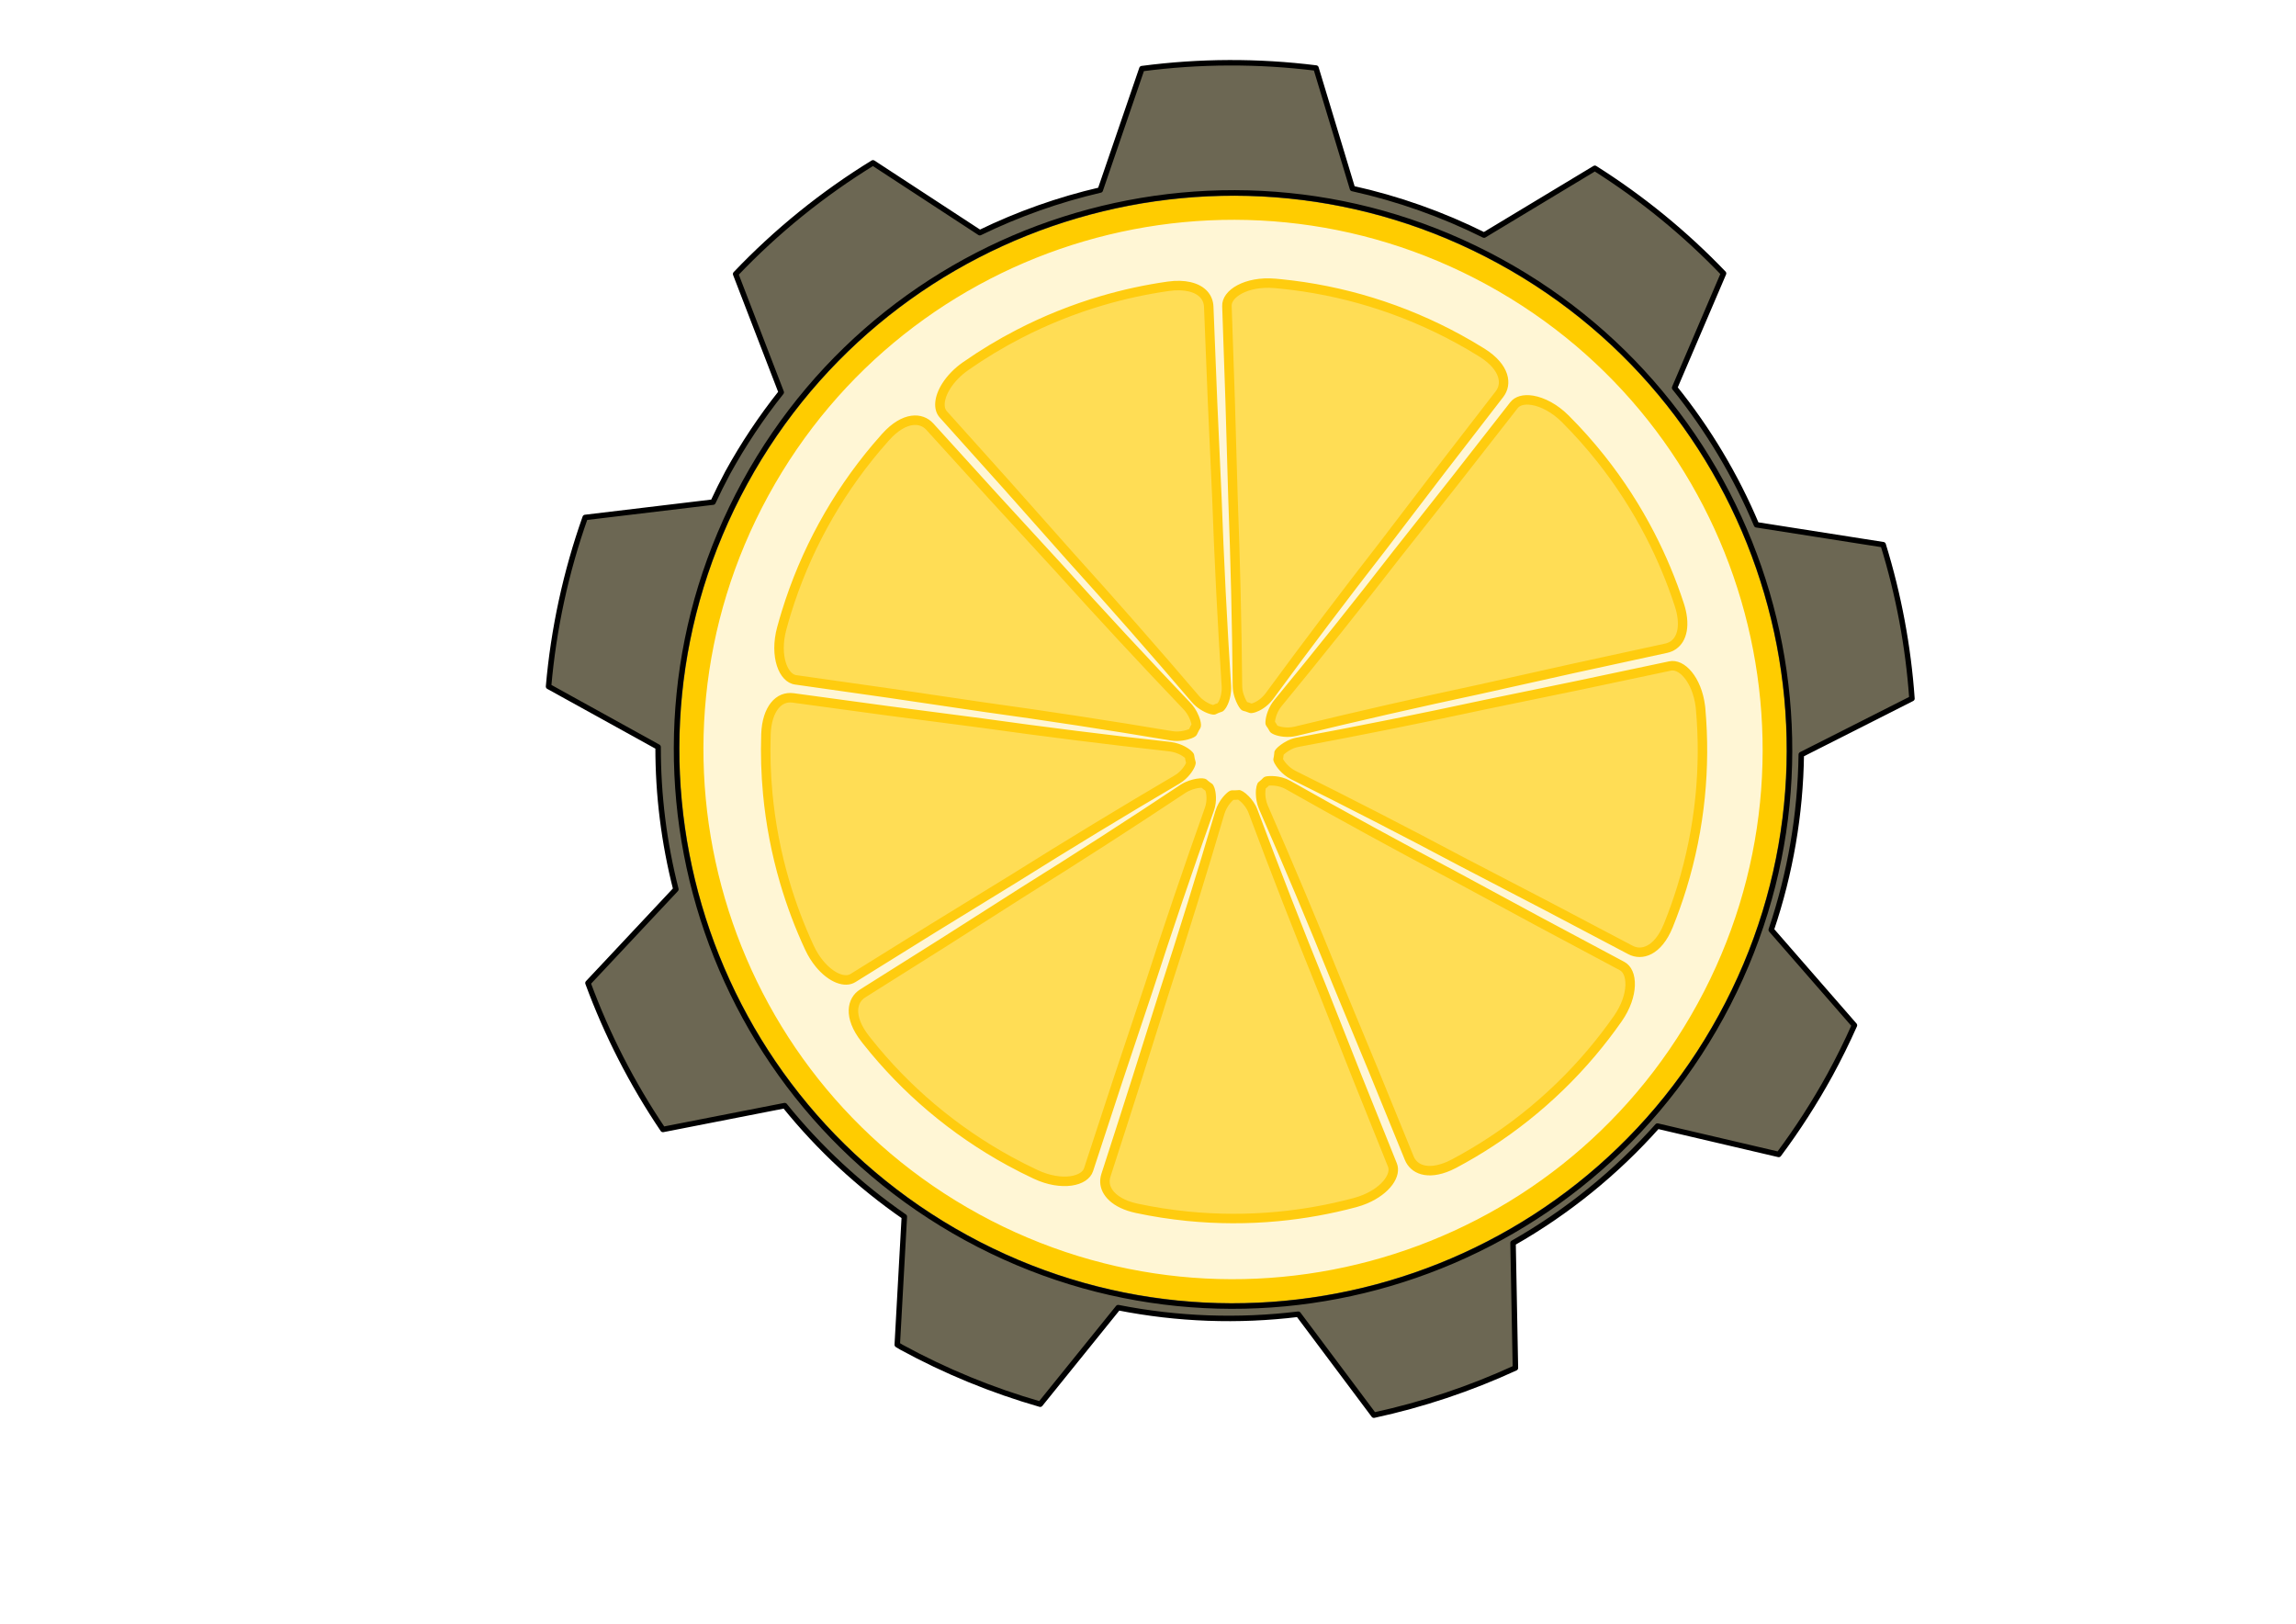
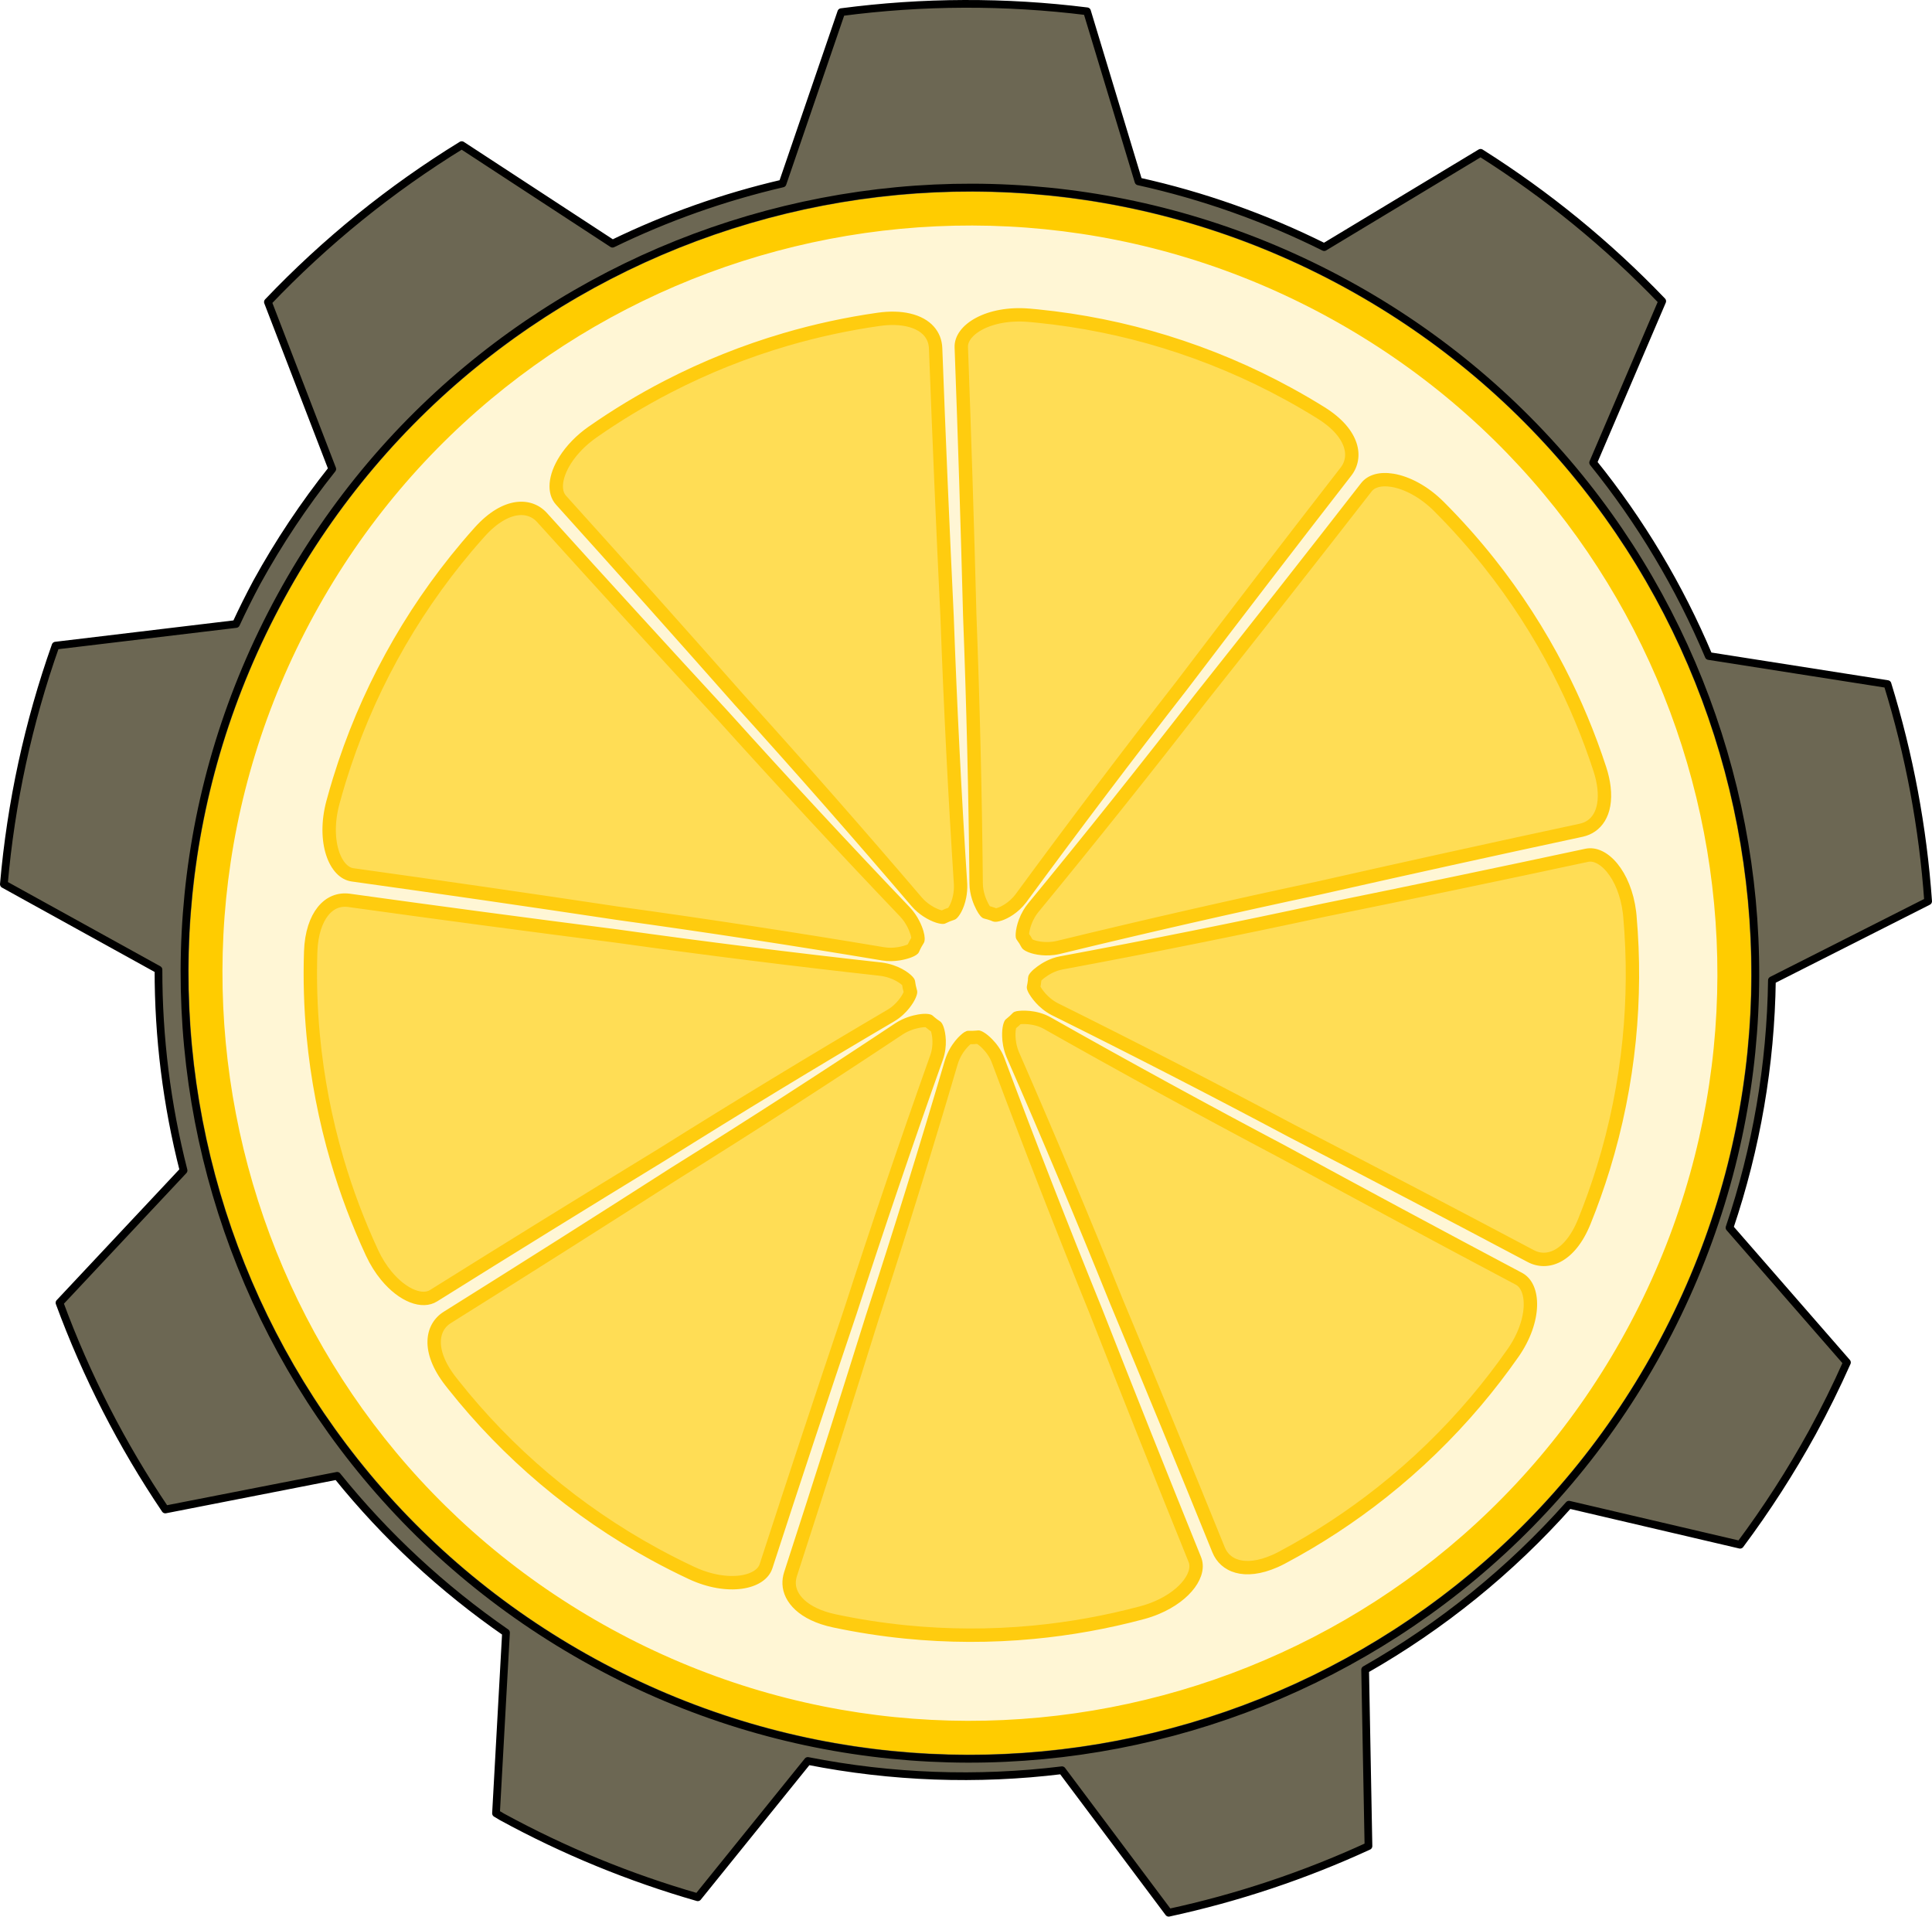
- <svg xmlns="http://www.w3.org/2000/svg" width="420mm" height="297mm" viewBox="0 0 420 297" version="1.1" id="svg5">
+ <svg xmlns="http://www.w3.org/2000/svg" width="250.405mm" height="248.349mm" viewBox="0 0 250.405 248.349" version="1.1" id="svg5">
  <defs id="defs2">
    <clipPath clipPathUnits="userSpaceOnUse" id="clipPath3647">
      <path id="path3649" style="fill:none;fill-opacity:1;stroke:#ffcc0f;stroke-width:0.5;stroke-linecap:round;stroke-linejoin:round;stroke-dasharray:none;stroke-opacity:1" d="m 316.362,146.476 c -0.308,2.782 -0.743,5.558 -1.307,8.322 v 0 c -1.214,5.928 -3.009,11.71 -5.365,17.284 v 0 c -2.175,5.138 -4.803,10.049 -7.858,14.69 -0.209,0.317 -0.422,0.617 -0.638,0.898 0,0 0,0 0,0 -3.034,3.954 -6.388,4.238 -8.521,2.502 -9.571,-7.832 -19.184,-15.613 -28.837,-23.342 -9.487,-7.785 -19.084,-15.434 -28.787,-22.944 -0.901,-0.72 -1.488,-1.537 -1.849,-2.153 -0.627,-1.066 -0.761,-1.86 -0.661,-2.109 0.022,-0.049 0.043,-0.098 0.064,-0.147 0.147,-0.345 0.272,-0.716 0.367,-1.087 0.025,-0.096 0.112,-0.211 0.259,-0.336 0.393,-0.33 2.173,-1.483 4.359,-1.451 12.307,0.177 24.616,0.18 36.925,0.009 12.329,-0.023 24.658,-0.111 36.987,-0.265 2.99,-0.037 5.499,4.394 4.864,10.13 z m -27.889,56.294 c -3.716,3.544 -7.722,6.77 -11.987,9.653 v 0 c -4.909,3.317 -10.129,6.151 -15.606,8.469 -3.068,1.297 -6.198,2.424 -9.381,3.377 -4.467,1.338 -7.473,0.221 -8.673,-1.774 -0.273,-0.454 -0.46,-0.958 -0.564,-1.499 -1.24,-6.579 -2.5,-13.154 -3.779,-19.725 -1.084,-5.568 -2.181,-11.133 -3.293,-16.695 -2.26,-12.062 -4.693,-24.091 -7.3,-36.081 -0.456,-2.254 0.198,-4.041 0.46,-4.514 0.102,-0.182 0.207,-0.299 0.298,-0.348 0.335,-0.163 0.669,-0.357 0.982,-0.568 0.06,-0.041 0.121,-0.083 0.181,-0.126 0.228,-0.163 1.014,-0.169 2.09,0.161 0.721,0.222 1.722,0.635 2.627,1.419 9.308,8.053 18.73,15.974 28.264,23.761 9.455,7.912 18.953,15.774 28.492,23.586 2.008,1.644 1.58,5.608 -1.334,9.285 0,0 0,0 0,0 -0.441,0.556 -0.934,1.099 -1.478,1.617 z m -57.552,25.171 c -1.925,0.121 -3.852,0.181 -5.777,0.18 -6.164,0.003 -12.338,-0.618 -18.452,-1.864 v 0 c -5.928,-1.214 -11.71,-3.009 -17.284,-5.365 -0.199,-0.084 -0.397,-0.169 -0.595,-0.255 -5.295,-2.285 -6.387,-5.882 -4.961,-8.439 6.054,-10.784 12.05,-21.601 17.987,-32.449 6.021,-10.694 11.888,-21.472 17.599,-32.332 0.646,-1.185 1.503,-1.989 2.083,-2.45 0.777,-0.619 1.383,-0.837 1.627,-0.785 0.108,0.027 0.216,0.052 0.324,0.073 0.31,0.066 0.649,0.112 1.002,0.139 0.157,0.012 0.391,0.15 0.669,0.407 0.544,0.498 1.66,1.892 1.971,3.84 1.94,12.153 4.055,24.28 6.343,36.375 2.147,12.14 4.359,24.269 6.637,36.386 0.553,2.94 -3.427,6.177 -9.174,6.538 z m -60.227,-17.714 c -3.703,-2.731 -7.191,-5.733 -10.445,-8.986 v 0 c -4.149,-4.149 -7.889,-8.682 -11.182,-13.553 v -1e-5 c -2.182,-3.23 -4.155,-6.594 -5.91,-10.077 -1.199,-2.381 -1.526,-4.475 -1.251,-6.082 0.311,-1.814 1.378,-3.017 2.859,-3.583 11.565,-4.381 23.106,-8.825 34.622,-13.332 11.481,-4.334 22.899,-8.833 34.248,-13.497 0.277,-0.109 0.546,-0.196 0.802,-0.267 0,0 0,0 0,0 1.962,-0.536 3.469,-0.189 3.91,0.033 0.109,0.055 0.187,0.114 0.232,0.172 0.255,0.351 0.547,0.693 0.855,1.001 0.018,0.018 0.037,0.037 0.056,0.055 0.22,0.216 0.381,1.155 0.14,2.478 -0.125,0.682 -0.374,1.564 -0.894,2.433 -6.321,10.561 -12.491,21.212 -18.508,31.952 -6.155,10.683 -12.252,21.399 -18.292,32.148 -1.118,1.99 -4.317,2.435 -7.917,0.979 0,0 0,0 0,0 -1.113,-0.45 -2.244,-1.076 -3.326,-1.875 z m -34.758,-52.279 c -0.253,-1.045 -0.487,-2.096 -0.703,-3.15 v -1e-5 c -1.246,-6.114 -1.867,-12.287 -1.864,-18.452 -0.003,-6.164 0.618,-12.338 1.864,-18.452 v 0 c 0.181,-0.883 0.375,-1.764 0.581,-2.64 1.323,-5.614 4.677,-7.325 7.444,-6.368 11.676,4.077 23.373,8.092 35.092,12.043 11.581,4.06 23.219,7.953 34.91,11.678 1.482,0.496 2.526,1.358 3.057,1.88 0.544,0.536 0.783,1 0.774,1.244 -0.014,0.202 -0.021,0.408 -0.022,0.615 8e-4,0.281 0.014,0.56 0.039,0.83 0.019,0.203 -0.154,0.555 -0.513,0.973 -0.482,0.559 -1.622,1.671 -3.238,2.232 -11.628,4.034 -23.198,8.236 -34.706,12.605 -11.578,4.237 -23.134,8.537 -34.666,12.899 -2.797,1.058 -6.684,-2.291 -8.049,-7.936 z m 6.987,-62.399 c 1.813,-3.65 3.864,-7.171 6.144,-10.545 v 0 c 3.292,-4.871 7.032,-9.404 11.182,-13.553 l 1e-5,-2e-6 c 3.13,-3.13 6.478,-6.027 10.026,-8.675 1.364,-1.018 2.677,-1.665 3.87,-2 2.775,-0.778 4.832,0.129 5.905,1.917 6.331,10.624 12.719,21.214 19.163,31.769 6.269,10.551 12.688,21.01 19.255,31.375 0.364,0.594 0.605,1.175 0.767,1.681 0,0 0,0 0,0 0.502,1.57 0.36,2.739 0.181,3.1 -0.023,0.046 -0.048,0.084 -0.073,0.112 -0.323,0.334 -0.626,0.702 -0.882,1.077 -0.011,0.017 -0.026,0.034 -0.042,0.05 -0.252,0.249 -1.341,0.577 -2.88,0.45 -0.586,-0.049 -1.287,-0.168 -2.016,-0.446 -11.501,-4.384 -23.065,-8.602 -34.689,-12.653 -11.593,-4.196 -23.209,-8.33 -34.847,-12.401 -1.805,-0.631 -2.794,-2.88 -2.589,-5.859 0.116,-1.683 0.614,-3.558 1.527,-5.398 z m 45.409,-43.286 c 0.358,-0.157 0.716,-0.311 1.076,-0.464 5.574,-2.357 11.356,-4.152 17.284,-5.365 6.114,-1.246 12.287,-1.867 18.452,-1.864 1.753,-7.94e-4 3.506,0.049 5.258,0.149 5.712,0.326 7.982,3.325 7.523,6.218 -1.973,12.208 -3.881,24.427 -5.723,36.655 -1.974,12.112 -3.774,24.251 -5.401,36.413 -0.271,1.819 -1.141,3.094 -1.657,3.66 -0.374,0.414 -0.693,0.624 -0.883,0.65 -0.276,0.027 -0.542,0.067 -0.789,0.12 -0.171,0.035 -0.344,0.076 -0.516,0.124 -0.213,0.059 -0.686,-0.105 -1.3,-0.515 -0.64,-0.426 -1.753,-1.289 -2.497,-2.621 -6.004,-10.744 -12.162,-21.402 -18.473,-31.972 -6.193,-10.661 -12.443,-21.289 -18.751,-31.883 -1.53,-2.569 1.076,-6.974 6.395,-9.305 z m 62.665,-3.99 c 3.356,0.984 6.654,2.161 9.883,3.526 5.477,2.319 10.696,5.152 15.606,8.469 v 2e-6 c 4.121,2.785 8,5.891 11.609,9.294 0.721,0.68 1.316,1.366 1.792,2.04 2.25,3.185 1.818,5.959 -0.032,7.562 -9.367,8.075 -18.691,16.199 -27.971,24.373 -9.306,8 -18.498,16.132 -27.571,24.392 -0.709,0.626 -1.441,1.027 -2.037,1.284 -1.38,0.595 -2.382,0.576 -2.634,0.418 -0.004,-0.003 -0.008,-0.005 -0.011,-0.008 -0.369,-0.249 -0.768,-0.473 -1.163,-0.653 -0.054,-0.025 -0.111,-0.072 -0.168,-0.142 -0.27,-0.331 -0.883,-1.747 -0.828,-3.594 0.011,-0.344 0.045,-0.715 0.119,-1.103 2.305,-12.09 4.436,-24.214 6.391,-36.367 2.104,-12.148 4.143,-24.307 6.116,-36.478 0.224,-1.38 1.366,-2.478 3.14,-3.1 2.034,-0.712 4.842,-0.771 7.76,0.085 z m 50.547,37.211 c 3.179,4.769 5.904,9.827 8.147,15.125 2.357,5.574 4.152,11.356 5.365,17.284 v 0 c 0.528,2.592 0.944,5.195 1.248,7.804 0.662,5.692 -1.903,8.42 -4.832,8.466 -12.366,0.156 -24.732,0.378 -37.095,0.665 -12.272,0.137 -24.54,0.448 -36.801,0.932 -2.069,0.05 -3.665,-0.816 -4.179,-1.157 -0.278,-0.187 -0.437,-0.362 -0.48,-0.494 -0.087,-0.306 -0.194,-0.61 -0.315,-0.895 -0.046,-0.109 -0.095,-0.219 -0.147,-0.328 -0.107,-0.224 -0.002,-0.849 0.392,-1.69 0.329,-0.706 0.946,-1.783 2.003,-2.644 9.539,-7.777 18.968,-15.69 28.284,-23.737 9.426,-7.947 18.81,-15.944 28.152,-23.991 2.189,-1.885 6.714,-0.283 9.929,4.184 0,0 0,0 0,0 0.112,0.156 0.222,0.314 0.329,0.476 z" />
    </clipPath>
  </defs>
-   <g id="layer1">
+   <g id="layer1" transform="translate(-99.8445,-10.97862)">
    <path id="path1114" style="fill:#6c6753;fill-opacity:1;stroke:#000000;stroke-width:1;stroke-linecap:round;stroke-linejoin:round;stroke-dasharray:none;stroke-opacity:1" d="m 291.741,30.781 -20.271,12.218 a 104.597,104.597 0 0 0 -24.069,-8.517 l -6.669,-22.04 a 125.149,125.149 0 0 0 -31.85,0.11 L 201.272,34.753 A 104.597,104.597 0 0 0 179.233,42.556 L 159.69,29.784 A 125.149,125.149 0 0 0 134.568,50.113 l 8.341,21.639 a 104.597,104.597 0 0 0 -9.78,14.679 104.597,104.597 0 0 0 -2.695,5.405 l -23.388,2.803 a 125.149,125.149 0 0 0 -6.701,30.916 l 20.04,11.072 a 104.597,104.597 0 0 0 3.251,26.019 l -16.081,17.146 a 125.149,125.149 0 0 0 13.715,26.782 l 22.272,-4.361 a 104.597,104.597 0 0 0 21.885,20.316 l -1.295,23.415 a 125.149,125.149 0 0 0 0.778,0.465 125.149,125.149 0 0 0 25.372,10.415 l 14.263,-17.663 a 104.597,104.597 0 0 0 32.942,1.202 l 13.832,18.466 a 125.149,125.149 0 0 0 25.891,-8.639 l -0.431,-22.849 a 104.597,104.597 0 0 0 26.419,-21.386 l 22.179,5.188 a 125.149,125.149 0 0 0 9.364,-14.549 125.149,125.149 0 0 0 4.485,-9.071 l -15.22,-17.46 a 104.597,104.597 0 0 0 5.495,-32.056 l 20.247,-10.243 A 125.149,125.149 0 0 0 344.481,99.621 L 321.31,95.984 A 104.597,104.597 0 0 0 306.332,70.926 l 8.951,-20.919 a 125.149,125.149 0 0 0 -23.541,-19.226 z" />
    <circle style="fill:#fff6d5;fill-opacity:1;stroke:#ffcc00;stroke-width:4.379;stroke-linecap:round;stroke-linejoin:round;stroke-dasharray:none;stroke-opacity:1" id="circle6700" cx="263.665" cy="12.144" r="99.051" transform="rotate(28.65203)" />
-     <path id="path897" style="fill:#ffdd55;fill-opacity:1;stroke:#ffcc0f;stroke-width:0.47;stroke-linecap:round;stroke-linejoin:round;stroke-dasharray:none;stroke-opacity:1" d="m 296.453,186.675 c -1.508,2.157 -3.119,4.251 -4.831,6.278 v 0 c -3.675,4.345 -7.763,8.307 -12.221,11.844 v 0 c -4.111,3.259 -8.494,6.127 -13.108,8.579 -0.316,0.168 -0.626,0.319 -0.931,0.453 0,0 0,0 0,0 -4.287,1.894 -7.183,0.617 -8.16,-1.778 -4.367,-10.779 -8.791,-21.534 -13.272,-32.265 -4.319,-10.702 -8.789,-21.341 -13.41,-31.914 -0.419,-1 -0.535,-1.939 -0.555,-2.611 -0.037,-1.162 0.211,-1.878 0.406,-2.039 0.043,-0.029 0.08,-0.061 0.119,-0.093 0.276,-0.219 0.547,-0.468 0.793,-0.731 0.063,-0.068 0.188,-0.124 0.365,-0.161 0.473,-0.095 2.462,-0.244 4.251,0.768 10.076,5.695 20.233,11.248 30.468,16.657 10.185,5.54 20.399,11.027 30.642,16.459 2.484,1.318 2.557,6.105 -0.554,10.553 z m -48.398,33.88 c -4.665,1.249 -9.425,2.105 -14.245,2.561 v 0 c -5.547,0.524 -11.132,0.509 -16.697,-0.048 -3.116,-0.313 -6.208,-0.795 -9.264,-1.443 -4.289,-0.91 -6.267,-3.187 -6.357,-5.375 -0.022,-0.498 0.052,-0.998 0.21,-1.491 1.943,-5.989 3.868,-11.982 5.775,-17.982 1.616,-5.083 3.219,-10.171 4.811,-15.262 3.574,-10.973 6.989,-21.996 10.245,-33.066 0.64,-2.066 1.986,-3.246 2.414,-3.517 0.166,-0.104 0.305,-0.153 0.403,-0.152 0.35,0.018 0.713,0.003 1.066,-0.026 0.068,-0.01 0.137,-0.013 0.206,-0.023 0.262,-0.033 0.913,0.318 1.652,1.076 0.495,0.508 1.134,1.3 1.529,2.355 4.05,10.842 8.254,21.628 12.611,32.352 4.235,10.793 8.528,21.563 12.878,32.311 0.916,2.262 -1.225,5.34 -5.287,7.061 0,0 0,0 0,0 -0.614,0.26 -1.267,0.486 -1.949,0.668 z m -58.844,-5.178 c -1.643,-0.769 -3.26,-1.587 -4.848,-2.457 -5.088,-2.777 -9.903,-6.073 -14.386,-9.858 v 0 c -4.345,-3.674 -8.307,-7.763 -11.844,-12.221 -0.126,-0.16 -0.252,-0.319 -0.377,-0.479 -3.339,-4.273 -2.619,-7.734 -0.289,-9.201 9.858,-6.17 19.684,-12.392 29.475,-18.667 9.791,-6.11 19.492,-12.359 29.102,-18.746 1.068,-0.687 2.137,-0.963 2.824,-1.082 0.921,-0.16 1.518,-0.067 1.697,0.087 0.077,0.073 0.155,0.14 0.234,0.206 0.226,0.195 0.485,0.386 0.765,0.567 0.124,0.082 0.255,0.3 0.369,0.638 0.224,0.657 0.517,2.31 -0.105,4.058 -3.879,10.904 -7.602,21.864 -11.167,32.877 -3.703,10.987 -7.346,21.993 -10.93,33.02 -0.869,2.675 -5.613,3.553 -10.519,1.259 z m -41.714,-41.775 c -1.824,-3.924 -3.35,-7.974 -4.567,-12.125 v 0 c -1.553,-5.295 -2.596,-10.722 -3.116,-16.226 l 0,-1e-5 c -0.345,-3.649 -0.456,-7.315 -0.333,-10.981 0.083,-2.506 0.758,-4.381 1.71,-5.583 1.075,-1.357 2.498,-1.868 3.975,-1.668 11.519,1.599 23.047,3.136 34.583,4.61 11.429,1.601 22.88,3.035 34.348,4.304 0.277,0.039 0.539,0.081 0.782,0.142 0,0 0,0 0,0 1.861,0.442 2.948,1.408 3.212,1.79 0.064,0.095 0.103,0.178 0.114,0.247 0.053,0.404 0.139,0.818 0.254,1.211 0.01,0.022 0.011,0.046 0.023,0.073 0.084,0.278 -0.206,1.125 -1.002,2.108 -0.411,0.506 -1.014,1.122 -1.835,1.605 -9.978,5.865 -19.872,11.873 -29.68,18.022 -9.896,6.041 -19.76,12.135 -29.591,18.282 -1.82,1.138 -4.661,0.063 -6.975,-2.761 0,0 0,0 0,0 -0.716,-0.874 -1.366,-1.9 -1.899,-3.047 z m -5.111,-58.815 c 0.263,-0.977 0.543,-1.949 0.841,-2.917 l 0,-1e-5 c 1.728,-5.607 4,-10.982 6.782,-16.067 2.777,-5.088 6.073,-9.903 9.858,-14.386 v 0 c 0.548,-0.648 1.104,-1.286 1.67,-1.917 3.623,-4.036 7.163,-3.936 9.014,-1.898 7.797,8.629 15.64,17.217 23.529,25.761 7.726,8.573 15.575,17.033 23.543,25.378 1,1.078 1.473,2.259 1.675,2.93 0.207,0.687 0.195,1.178 0.078,1.376 -0.104,0.16 -0.203,0.327 -0.297,0.497 -0.127,0.232 -0.24,0.469 -0.343,0.702 -0.073,0.178 -0.377,0.389 -0.862,0.572 -0.65,0.244 -2.092,0.648 -3.679,0.382 -11.415,-1.913 -22.857,-3.663 -34.324,-5.247 -11.465,-1.724 -22.94,-3.386 -34.423,-4.987 -2.785,-0.388 -4.483,-4.905 -3.064,-10.179 z m 33.902,-48.342 c 3.142,-2.195 6.422,-4.175 9.825,-5.932 v 0 c 4.913,-2.535 10.044,-4.589 15.339,-6.143 l 1e-5,3e-6 c 3.995,-1.172 8.064,-2.053 12.185,-2.638 1.584,-0.225 2.96,-0.167 4.095,0.095 2.641,0.609 3.929,2.285 4.008,4.244 0.434,11.622 0.931,23.241 1.489,34.857 0.416,11.533 0.997,23.059 1.742,34.573 0.033,0.654 -0.032,1.242 -0.126,1.733 0,0 0,0 0,0 -0.294,1.522 -0.938,2.423 -1.248,2.64 -0.041,0.025 -0.077,0.048 -0.112,0.06 -0.417,0.13 -0.833,0.297 -1.213,0.491 -0.016,0.011 -0.036,0.014 -0.059,0.023 -0.32,0.091 -1.367,-0.129 -2.58,-0.928 -0.461,-0.304 -0.986,-0.719 -1.463,-1.277 -7.514,-8.803 -15.155,-17.498 -22.921,-26.083 -7.675,-8.69 -15.396,-17.339 -23.165,-25.946 -1.205,-1.335 -1.007,-3.636 0.505,-6.003 0.855,-1.337 2.111,-2.66 3.694,-3.766 z m 56.99,-15.246 c 0.366,0.032 0.732,0.066 1.097,0.103 5.663,0.569 11.244,1.695 16.683,3.366 5.607,1.728 10.982,4 16.067,6.782 1.447,0.79 2.871,1.621 4.272,2.494 4.566,2.844 5.088,6.343 3.404,8.523 -7.133,9.185 -14.217,18.408 -21.251,27.669 -7.09,9.105 -14.049,18.311 -20.876,27.614 -1.044,1.379 -2.337,2.039 -3.018,2.273 -0.495,0.173 -0.854,0.202 -1.021,0.138 -0.239,-0.105 -0.478,-0.188 -0.705,-0.257 -0.158,-0.044 -0.317,-0.095 -0.482,-0.129 -0.205,-0.037 -0.519,-0.396 -0.84,-1.011 -0.336,-0.64 -0.865,-1.854 -0.879,-3.289 -0.11,-11.574 -0.386,-23.146 -0.828,-34.713 -0.304,-11.59 -0.669,-23.179 -1.097,-34.765 -0.104,-2.81 4.032,-5.27 9.473,-4.795 z m 53.512,24.963 c 2.326,2.326 4.517,4.784 6.566,7.366 3.474,4.383 6.504,9.075 9.059,14.026 l 0,2e-6 c 2.145,4.157 3.945,8.469 5.39,12.904 0.289,0.886 0.47,1.721 0.559,2.491 0.42,3.643 -1.186,5.737 -3.436,6.226 -11.371,2.44 -22.729,4.94 -34.073,7.501 -11.287,2.406 -22.538,4.972 -33.751,7.697 -0.867,0.197 -1.652,0.198 -2.26,0.141 -1.407,-0.131 -2.225,-0.599 -2.362,-0.844 -0.004,-0.003 -0.008,-0.005 -0.01,-0.008 -0.192,-0.372 -0.42,-0.737 -0.665,-1.063 -0.032,-0.046 -0.059,-0.11 -0.074,-0.193 -0.074,-0.395 0.059,-1.84 0.937,-3.34 0.165,-0.279 0.36,-0.569 0.596,-0.857 7.354,-8.938 14.578,-17.982 21.672,-27.129 7.214,-9.076 14.379,-18.191 21.495,-27.345 0.807,-1.038 2.245,-1.429 3.989,-1.142 1.999,0.33 4.343,1.547 6.366,3.569 z m 24.934,53.499 c 0.473,5.369 0.441,10.771 -0.097,16.155 -0.569,5.663 -1.695,11.244 -3.366,16.683 v 0 c -0.732,2.378 -1.563,4.713 -2.489,7.003 -2.019,4.996 -5.367,6.09 -7.805,4.807 -10.276,-5.447 -20.58,-10.84 -30.912,-16.177 -10.189,-5.42 -20.453,-10.696 -30.789,-15.824 -1.73,-0.892 -2.656,-2.326 -2.927,-2.839 -0.145,-0.279 -0.197,-0.496 -0.173,-0.624 0.067,-0.292 0.112,-0.591 0.144,-0.881 -0.007,-0.112 0.003,-0.224 0.029,-0.337 -0.004,-0.234 0.381,-0.701 1.086,-1.218 0.59,-0.434 1.585,-1.044 2.845,-1.279 11.379,-2.116 22.728,-4.395 34.044,-6.835 11.362,-2.308 22.712,-4.676 34.049,-7.105 2.656,-0.569 5.668,2.794 6.307,7.93 0,0 0,0 0,0 0.021,0.179 0.043,0.359 0.058,0.541 z" />
+     <path id="path897" style="fill:#ffdd55;fill-opacity:1;stroke:#ffcc0f;stroke-width:0.47;stroke-linecap:round;stroke-linejoin:round;stroke-dasharray:none;stroke-opacity:1" d="m 296.453,186.675 c -1.508,2.157 -3.119,4.251 -4.831,6.278 v 0 c -3.675,4.345 -7.763,8.307 -12.221,11.844 v 0 c -4.111,3.259 -8.494,6.127 -13.108,8.579 -0.316,0.168 -0.626,0.319 -0.931,0.453 0,0 0,0 0,0 -4.287,1.894 -7.183,0.617 -8.16,-1.778 -4.367,-10.779 -8.791,-21.534 -13.272,-32.265 -4.319,-10.702 -8.789,-21.341 -13.41,-31.914 -0.419,-1 -0.535,-1.939 -0.555,-2.611 -0.037,-1.162 0.211,-1.878 0.406,-2.039 0.043,-0.029 0.08,-0.061 0.119,-0.093 0.276,-0.219 0.547,-0.468 0.793,-0.731 0.063,-0.068 0.188,-0.124 0.365,-0.161 0.473,-0.095 2.462,-0.244 4.251,0.768 10.076,5.695 20.233,11.248 30.468,16.657 10.185,5.54 20.399,11.027 30.642,16.459 2.484,1.318 2.557,6.105 -0.554,10.553 z m -48.398,33.88 c -4.665,1.249 -9.425,2.105 -14.245,2.561 v 0 c -5.547,0.524 -11.132,0.509 -16.697,-0.048 -3.116,-0.313 -6.208,-0.795 -9.264,-1.443 -4.289,-0.91 -6.267,-3.187 -6.357,-5.375 -0.022,-0.498 0.052,-0.998 0.21,-1.491 1.943,-5.989 3.868,-11.982 5.775,-17.982 1.616,-5.083 3.219,-10.171 4.811,-15.262 3.574,-10.973 6.989,-21.996 10.245,-33.066 0.64,-2.066 1.986,-3.246 2.414,-3.517 0.166,-0.104 0.305,-0.153 0.403,-0.152 0.35,0.018 0.713,0.003 1.066,-0.026 0.068,-0.01 0.137,-0.013 0.206,-0.023 0.262,-0.033 0.913,0.318 1.652,1.076 0.495,0.508 1.134,1.3 1.529,2.355 4.05,10.842 8.254,21.628 12.611,32.352 4.235,10.793 8.528,21.563 12.878,32.311 0.916,2.262 -1.225,5.34 -5.287,7.061 0,0 0,0 0,0 -0.614,0.26 -1.267,0.486 -1.949,0.668 z m -58.844,-5.178 c -1.643,-0.769 -3.26,-1.587 -4.848,-2.457 -5.088,-2.777 -9.903,-6.073 -14.386,-9.858 v 0 c -4.345,-3.674 -8.307,-7.763 -11.844,-12.221 -0.126,-0.16 -0.252,-0.319 -0.377,-0.479 -3.339,-4.273 -2.619,-7.734 -0.289,-9.201 9.858,-6.17 19.684,-12.392 29.475,-18.667 9.791,-6.11 19.492,-12.359 29.102,-18.746 1.068,-0.687 2.137,-0.963 2.824,-1.082 0.921,-0.16 1.518,-0.067 1.697,0.087 0.077,0.073 0.155,0.14 0.234,0.206 0.226,0.195 0.485,0.386 0.765,0.567 0.124,0.082 0.255,0.3 0.369,0.638 0.224,0.657 0.517,2.31 -0.105,4.058 -3.879,10.904 -7.602,21.864 -11.167,32.877 -3.703,10.987 -7.346,21.993 -10.93,33.02 -0.869,2.675 -5.613,3.553 -10.519,1.259 z m -41.714,-41.775 c -1.824,-3.924 -3.35,-7.974 -4.567,-12.125 v 0 c -1.553,-5.295 -2.596,-10.722 -3.116,-16.226 v -1e-5 c -0.345,-3.649 -0.456,-7.315 -0.333,-10.981 0.083,-2.506 0.758,-4.381 1.71,-5.583 1.075,-1.357 2.498,-1.868 3.975,-1.668 11.519,1.599 23.047,3.136 34.583,4.61 11.429,1.601 22.88,3.035 34.348,4.304 0.277,0.039 0.539,0.081 0.782,0.142 0,0 0,0 0,0 1.861,0.442 2.948,1.408 3.212,1.79 0.064,0.095 0.103,0.178 0.114,0.247 0.053,0.404 0.139,0.818 0.254,1.211 0.01,0.022 0.011,0.046 0.023,0.073 0.084,0.278 -0.206,1.125 -1.002,2.108 -0.411,0.506 -1.014,1.122 -1.835,1.605 -9.978,5.865 -19.872,11.873 -29.68,18.022 -9.896,6.041 -19.76,12.135 -29.591,18.282 -1.82,1.138 -4.661,0.063 -6.975,-2.761 0,0 0,0 0,0 -0.716,-0.874 -1.366,-1.9 -1.899,-3.047 z m -5.111,-58.815 c 0.263,-0.977 0.543,-1.949 0.841,-2.917 v -1e-5 c 1.728,-5.607 4,-10.982 6.782,-16.067 2.777,-5.088 6.073,-9.903 9.858,-14.386 v 0 c 0.548,-0.648 1.104,-1.286 1.67,-1.917 3.623,-4.036 7.163,-3.936 9.014,-1.898 7.797,8.629 15.64,17.217 23.529,25.761 7.726,8.573 15.575,17.033 23.543,25.378 1,1.078 1.473,2.259 1.675,2.93 0.207,0.687 0.195,1.178 0.078,1.376 -0.104,0.16 -0.203,0.327 -0.297,0.497 -0.127,0.232 -0.24,0.469 -0.343,0.702 -0.073,0.178 -0.377,0.389 -0.862,0.572 -0.65,0.244 -2.092,0.648 -3.679,0.382 -11.415,-1.913 -22.857,-3.663 -34.324,-5.247 -11.465,-1.724 -22.94,-3.386 -34.423,-4.987 -2.785,-0.388 -4.483,-4.905 -3.064,-10.179 z m 33.902,-48.342 c 3.142,-2.195 6.422,-4.175 9.825,-5.932 v 0 c 4.913,-2.535 10.044,-4.589 15.339,-6.143 l 1e-5,3e-6 c 3.995,-1.172 8.064,-2.053 12.185,-2.638 1.584,-0.225 2.96,-0.167 4.095,0.095 2.641,0.609 3.929,2.285 4.008,4.244 0.434,11.622 0.931,23.241 1.489,34.857 0.416,11.533 0.997,23.059 1.742,34.573 0.033,0.654 -0.032,1.242 -0.126,1.733 0,0 0,0 0,0 -0.294,1.522 -0.938,2.423 -1.248,2.64 -0.041,0.025 -0.077,0.048 -0.112,0.06 -0.417,0.13 -0.833,0.297 -1.213,0.491 -0.016,0.011 -0.036,0.014 -0.059,0.023 -0.32,0.091 -1.367,-0.129 -2.58,-0.928 -0.461,-0.304 -0.986,-0.719 -1.463,-1.277 -7.514,-8.803 -15.155,-17.498 -22.921,-26.083 -7.675,-8.69 -15.396,-17.339 -23.165,-25.946 -1.205,-1.335 -1.007,-3.636 0.505,-6.003 0.855,-1.337 2.111,-2.66 3.694,-3.766 z m 56.99,-15.246 c 0.366,0.032 0.732,0.066 1.097,0.103 5.663,0.569 11.244,1.695 16.683,3.366 5.607,1.728 10.982,4 16.067,6.782 1.447,0.79 2.871,1.621 4.272,2.494 4.566,2.844 5.088,6.343 3.404,8.523 -7.133,9.185 -14.217,18.408 -21.251,27.669 -7.09,9.105 -14.049,18.311 -20.876,27.614 -1.044,1.379 -2.337,2.039 -3.018,2.273 -0.495,0.173 -0.854,0.202 -1.021,0.138 -0.239,-0.105 -0.478,-0.188 -0.705,-0.257 -0.158,-0.044 -0.317,-0.095 -0.482,-0.129 -0.205,-0.037 -0.519,-0.396 -0.84,-1.011 -0.336,-0.64 -0.865,-1.854 -0.879,-3.289 -0.11,-11.574 -0.386,-23.146 -0.828,-34.713 -0.304,-11.59 -0.669,-23.179 -1.097,-34.765 -0.104,-2.81 4.032,-5.27 9.473,-4.795 z m 53.512,24.963 c 2.326,2.326 4.517,4.784 6.566,7.366 3.474,4.383 6.504,9.075 9.059,14.026 v 2e-6 c 2.145,4.157 3.945,8.469 5.39,12.904 0.289,0.886 0.47,1.721 0.559,2.491 0.42,3.643 -1.186,5.737 -3.436,6.226 -11.371,2.44 -22.729,4.94 -34.073,7.501 -11.287,2.406 -22.538,4.972 -33.751,7.697 -0.867,0.197 -1.652,0.198 -2.26,0.141 -1.407,-0.131 -2.225,-0.599 -2.362,-0.844 -0.004,-0.003 -0.008,-0.005 -0.01,-0.008 -0.192,-0.372 -0.42,-0.737 -0.665,-1.063 -0.032,-0.046 -0.059,-0.11 -0.074,-0.193 -0.074,-0.395 0.059,-1.84 0.937,-3.34 0.165,-0.279 0.36,-0.569 0.596,-0.857 7.354,-8.938 14.578,-17.982 21.672,-27.129 7.214,-9.076 14.379,-18.191 21.495,-27.345 0.807,-1.038 2.245,-1.429 3.989,-1.142 1.999,0.33 4.343,1.547 6.366,3.569 z m 24.934,53.499 c 0.473,5.369 0.441,10.771 -0.097,16.155 -0.569,5.663 -1.695,11.244 -3.366,16.683 v 0 c -0.732,2.378 -1.563,4.713 -2.489,7.003 -2.019,4.996 -5.367,6.09 -7.805,4.807 -10.276,-5.447 -20.58,-10.84 -30.912,-16.177 -10.189,-5.42 -20.453,-10.696 -30.789,-15.824 -1.73,-0.892 -2.656,-2.326 -2.927,-2.839 -0.145,-0.279 -0.197,-0.496 -0.173,-0.624 0.067,-0.292 0.112,-0.591 0.144,-0.881 -0.007,-0.112 0.003,-0.224 0.029,-0.337 -0.004,-0.234 0.381,-0.701 1.086,-1.218 0.59,-0.434 1.585,-1.044 2.845,-1.279 11.379,-2.116 22.728,-4.395 34.044,-6.835 11.362,-2.308 22.712,-4.676 34.049,-7.105 2.656,-0.569 5.668,2.794 6.307,7.93 0,0 0,0 0,0 0.021,0.179 0.043,0.359 0.058,0.541 z" />
    <path id="path3645" style="fill:none;fill-opacity:1;stroke:#ffcc0f;stroke-width:3.19;stroke-linecap:round;stroke-linejoin:round;stroke-dasharray:none;stroke-opacity:1" d="m 316.362,146.476 c -0.308,2.782 -0.743,5.558 -1.307,8.322 v 0 c -1.214,5.928 -3.009,11.71 -5.365,17.284 v 0 c -2.175,5.138 -4.803,10.049 -7.858,14.69 -0.209,0.317 -0.422,0.617 -0.638,0.898 0,0 0,0 0,0 -3.034,3.954 -6.388,4.238 -8.521,2.502 -9.571,-7.832 -19.184,-15.613 -28.837,-23.342 -9.487,-7.785 -19.084,-15.434 -28.787,-22.944 -0.901,-0.72 -1.488,-1.537 -1.849,-2.153 -0.627,-1.066 -0.761,-1.86 -0.661,-2.109 0.022,-0.049 0.043,-0.098 0.064,-0.147 0.147,-0.345 0.272,-0.716 0.367,-1.087 0.025,-0.096 0.112,-0.211 0.259,-0.336 0.393,-0.33 2.173,-1.483 4.359,-1.451 12.307,0.177 24.616,0.18 36.925,0.009 12.329,-0.023 24.658,-0.111 36.987,-0.265 2.99,-0.037 5.499,4.394 4.864,10.13 z m -27.889,56.294 c -3.716,3.544 -7.722,6.77 -11.987,9.653 v 0 c -4.909,3.317 -10.129,6.151 -15.606,8.469 -3.068,1.297 -6.198,2.424 -9.381,3.377 -4.467,1.338 -7.473,0.221 -8.673,-1.774 -0.273,-0.454 -0.46,-0.958 -0.564,-1.499 -1.24,-6.579 -2.5,-13.154 -3.779,-19.725 -1.084,-5.568 -2.181,-11.133 -3.293,-16.695 -2.26,-12.062 -4.693,-24.091 -7.3,-36.081 -0.456,-2.254 0.198,-4.041 0.46,-4.514 0.102,-0.182 0.207,-0.299 0.298,-0.348 0.335,-0.163 0.669,-0.357 0.982,-0.568 0.06,-0.041 0.121,-0.083 0.181,-0.126 0.228,-0.163 1.014,-0.169 2.09,0.161 0.721,0.222 1.722,0.635 2.627,1.419 9.308,8.053 18.73,15.974 28.264,23.761 9.455,7.912 18.953,15.774 28.492,23.586 2.008,1.644 1.58,5.608 -1.334,9.285 0,0 0,0 0,0 -0.441,0.556 -0.934,1.099 -1.478,1.617 z m -57.552,25.171 c -1.925,0.121 -3.852,0.181 -5.777,0.18 -6.164,0.003 -12.338,-0.618 -18.452,-1.864 v 0 c -5.928,-1.214 -11.71,-3.009 -17.284,-5.365 -0.199,-0.084 -0.397,-0.169 -0.595,-0.255 -5.295,-2.285 -6.387,-5.882 -4.961,-8.439 6.054,-10.784 12.05,-21.601 17.987,-32.449 6.021,-10.694 11.888,-21.472 17.599,-32.332 0.646,-1.185 1.503,-1.989 2.083,-2.45 0.777,-0.619 1.383,-0.837 1.627,-0.785 0.108,0.027 0.216,0.052 0.324,0.073 0.31,0.066 0.649,0.112 1.002,0.139 0.157,0.012 0.391,0.15 0.669,0.407 0.544,0.498 1.66,1.892 1.971,3.84 1.94,12.153 4.055,24.28 6.343,36.375 2.147,12.14 4.359,24.269 6.637,36.386 0.553,2.94 -3.427,6.177 -9.174,6.538 z m -60.227,-17.714 c -3.703,-2.731 -7.191,-5.733 -10.445,-8.986 v 0 c -4.149,-4.149 -7.889,-8.682 -11.182,-13.553 v -1e-5 c -2.182,-3.23 -4.155,-6.594 -5.91,-10.077 -1.199,-2.381 -1.526,-4.475 -1.251,-6.082 0.311,-1.814 1.378,-3.017 2.859,-3.583 11.565,-4.381 23.106,-8.825 34.622,-13.332 11.481,-4.334 22.899,-8.833 34.248,-13.497 0.277,-0.109 0.546,-0.196 0.802,-0.267 0,0 0,0 0,0 1.962,-0.536 3.469,-0.189 3.91,0.033 0.109,0.055 0.187,0.114 0.232,0.172 0.255,0.351 0.547,0.693 0.855,1.001 0.018,0.018 0.037,0.037 0.056,0.055 0.22,0.216 0.381,1.155 0.14,2.478 -0.125,0.682 -0.374,1.564 -0.894,2.433 -6.321,10.561 -12.491,21.212 -18.508,31.952 -6.155,10.683 -12.252,21.399 -18.292,32.148 -1.118,1.99 -4.317,2.435 -7.917,0.979 0,0 0,0 0,0 -1.113,-0.45 -2.244,-1.076 -3.326,-1.875 z m -34.758,-52.279 c -0.253,-1.045 -0.487,-2.096 -0.703,-3.15 v -1e-5 c -1.246,-6.114 -1.867,-12.287 -1.864,-18.452 -0.003,-6.164 0.618,-12.338 1.864,-18.452 v 0 c 0.181,-0.883 0.375,-1.764 0.581,-2.64 1.323,-5.614 4.677,-7.325 7.444,-6.368 11.676,4.077 23.373,8.092 35.092,12.043 11.581,4.06 23.219,7.953 34.91,11.678 1.482,0.496 2.526,1.358 3.057,1.88 0.544,0.536 0.783,1 0.774,1.244 -0.014,0.202 -0.021,0.408 -0.022,0.615 8.7e-4,0.281 0.014,0.56 0.039,0.83 0.019,0.203 -0.154,0.555 -0.513,0.973 -0.482,0.559 -1.622,1.671 -3.238,2.232 -11.628,4.034 -23.198,8.236 -34.706,12.605 -11.578,4.237 -23.134,8.537 -34.666,12.899 -2.797,1.058 -6.684,-2.291 -8.049,-7.936 z m 6.987,-62.399 c 1.813,-3.65 3.864,-7.171 6.144,-10.545 v 0 c 3.292,-4.871 7.032,-9.404 11.182,-13.553 l 1e-5,-10e-7 c 3.13,-3.13 6.478,-6.027 10.026,-8.675 1.364,-1.018 2.677,-1.665 3.87,-2 2.775,-0.778 4.832,0.129 5.905,1.917 6.331,10.624 12.719,21.214 19.163,31.769 6.269,10.551 12.688,21.01 19.255,31.375 0.364,0.594 0.605,1.175 0.767,1.681 0,0 0,0 0,0 0.502,1.57 0.36,2.739 0.181,3.1 -0.023,0.046 -0.048,0.084 -0.073,0.112 -0.323,0.334 -0.626,0.702 -0.882,1.077 -0.011,0.017 -0.026,0.034 -0.042,0.05 -0.252,0.249 -1.341,0.577 -2.88,0.45 -0.586,-0.049 -1.287,-0.168 -2.016,-0.446 -11.501,-4.384 -23.065,-8.602 -34.689,-12.653 -11.593,-4.196 -23.209,-8.33 -34.847,-12.401 -1.805,-0.631 -2.794,-2.88 -2.589,-5.859 0.116,-1.683 0.614,-3.558 1.527,-5.398 z m 45.409,-43.286 c 0.358,-0.157 0.716,-0.311 1.076,-0.464 5.574,-2.357 11.356,-4.152 17.284,-5.365 6.114,-1.246 12.287,-1.867 18.452,-1.864 1.753,-8.14e-4 3.506,0.049 5.258,0.149 5.712,0.326 7.982,3.325 7.523,6.218 -1.973,12.208 -3.881,24.427 -5.723,36.655 -1.974,12.112 -3.774,24.251 -5.401,36.413 -0.271,1.819 -1.141,3.094 -1.657,3.66 -0.374,0.414 -0.693,0.624 -0.883,0.65 -0.276,0.027 -0.542,0.067 -0.789,0.12 -0.171,0.035 -0.344,0.076 -0.516,0.124 -0.213,0.059 -0.686,-0.105 -1.3,-0.515 -0.64,-0.426 -1.753,-1.289 -2.497,-2.621 C 213.156,114.68 206.998,104.021 200.687,93.452 194.494,82.791 188.244,72.163 181.937,61.569 c -1.53,-2.569 1.076,-6.974 6.395,-9.305 z m 62.665,-3.99 c 3.356,0.984 6.654,2.161 9.883,3.526 5.477,2.319 10.696,5.152 15.606,8.469 v 2e-6 c 4.121,2.785 8,5.891 11.609,9.294 0.721,0.68 1.316,1.366 1.792,2.04 2.25,3.185 1.818,5.959 -0.032,7.562 -9.367,8.075 -18.691,16.199 -27.971,24.373 -9.306,8 -18.498,16.132 -27.571,24.392 -0.709,0.626 -1.441,1.027 -2.037,1.284 -1.38,0.595 -2.382,0.576 -2.634,0.418 -0.004,-0.003 -0.008,-0.005 -0.011,-0.008 -0.369,-0.249 -0.768,-0.473 -1.163,-0.653 -0.054,-0.025 -0.111,-0.072 -0.168,-0.142 -0.27,-0.331 -0.883,-1.747 -0.828,-3.594 0.011,-0.344 0.045,-0.715 0.119,-1.103 2.305,-12.09 4.436,-24.214 6.391,-36.367 2.104,-12.148 4.143,-24.307 6.116,-36.478 0.224,-1.38 1.366,-2.478 3.14,-3.1 2.034,-0.712 4.842,-0.771 7.76,0.085 z m 50.547,37.211 c 3.179,4.769 5.904,9.827 8.147,15.125 2.357,5.574 4.152,11.356 5.365,17.284 v 0 c 0.528,2.592 0.944,5.195 1.248,7.804 0.663,5.692 -1.903,8.42 -4.832,8.466 -12.366,0.156 -24.732,0.378 -37.095,0.665 -12.272,0.137 -24.54,0.448 -36.801,0.932 -2.069,0.05 -3.665,-0.816 -4.179,-1.157 -0.278,-0.187 -0.437,-0.362 -0.48,-0.494 -0.087,-0.306 -0.194,-0.61 -0.315,-0.895 -0.046,-0.109 -0.095,-0.219 -0.147,-0.328 -0.107,-0.224 -0.002,-0.849 0.392,-1.69 0.329,-0.706 0.946,-1.783 2.003,-2.644 9.539,-7.777 18.968,-15.69 28.284,-23.737 9.426,-7.947 18.81,-15.944 28.152,-23.991 2.189,-1.885 6.714,-0.283 9.929,4.184 0,0 0,0 0,0 0.112,0.156 0.222,0.314 0.329,0.476 z" clip-path="url(#clipPath3647)" transform="matrix(0.8252279,0.4509015,-0.4509015,0.8252279,101.4287,-76.84951)" />
    <circle style="fill:none;fill-opacity:1;stroke:#000000;stroke-width:1;stroke-linecap:round;stroke-linejoin:round;stroke-dasharray:none;stroke-opacity:1" id="path5887" cx="263.665" cy="12.144" r="101.781" transform="rotate(28.65203)" />
  </g>
</svg>
